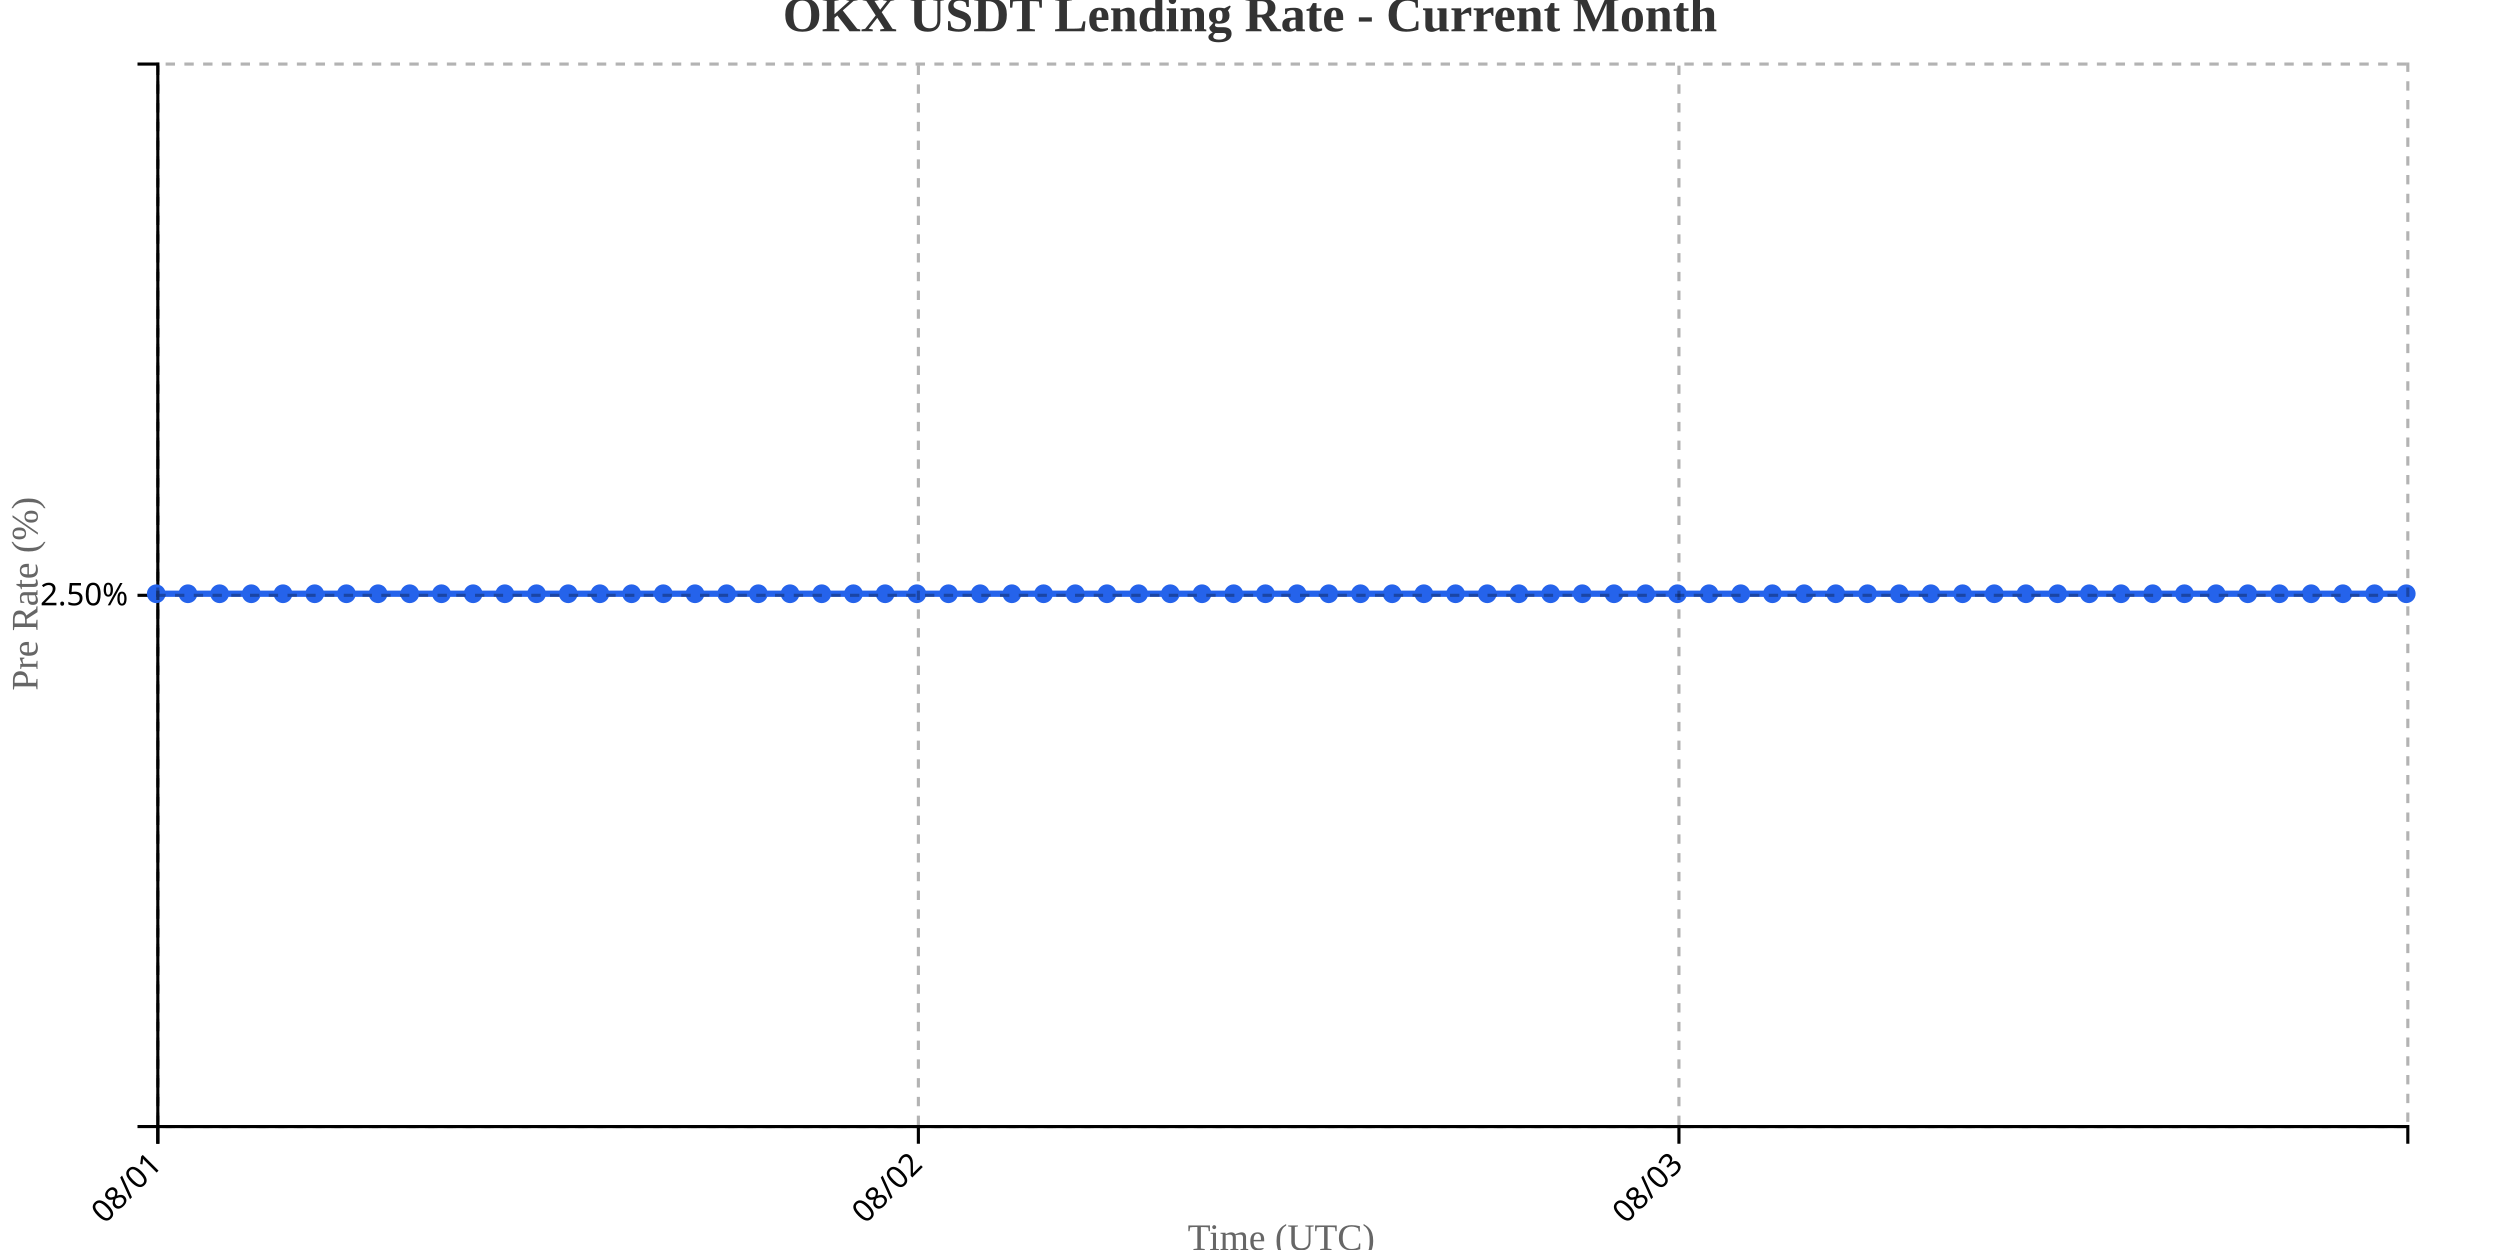
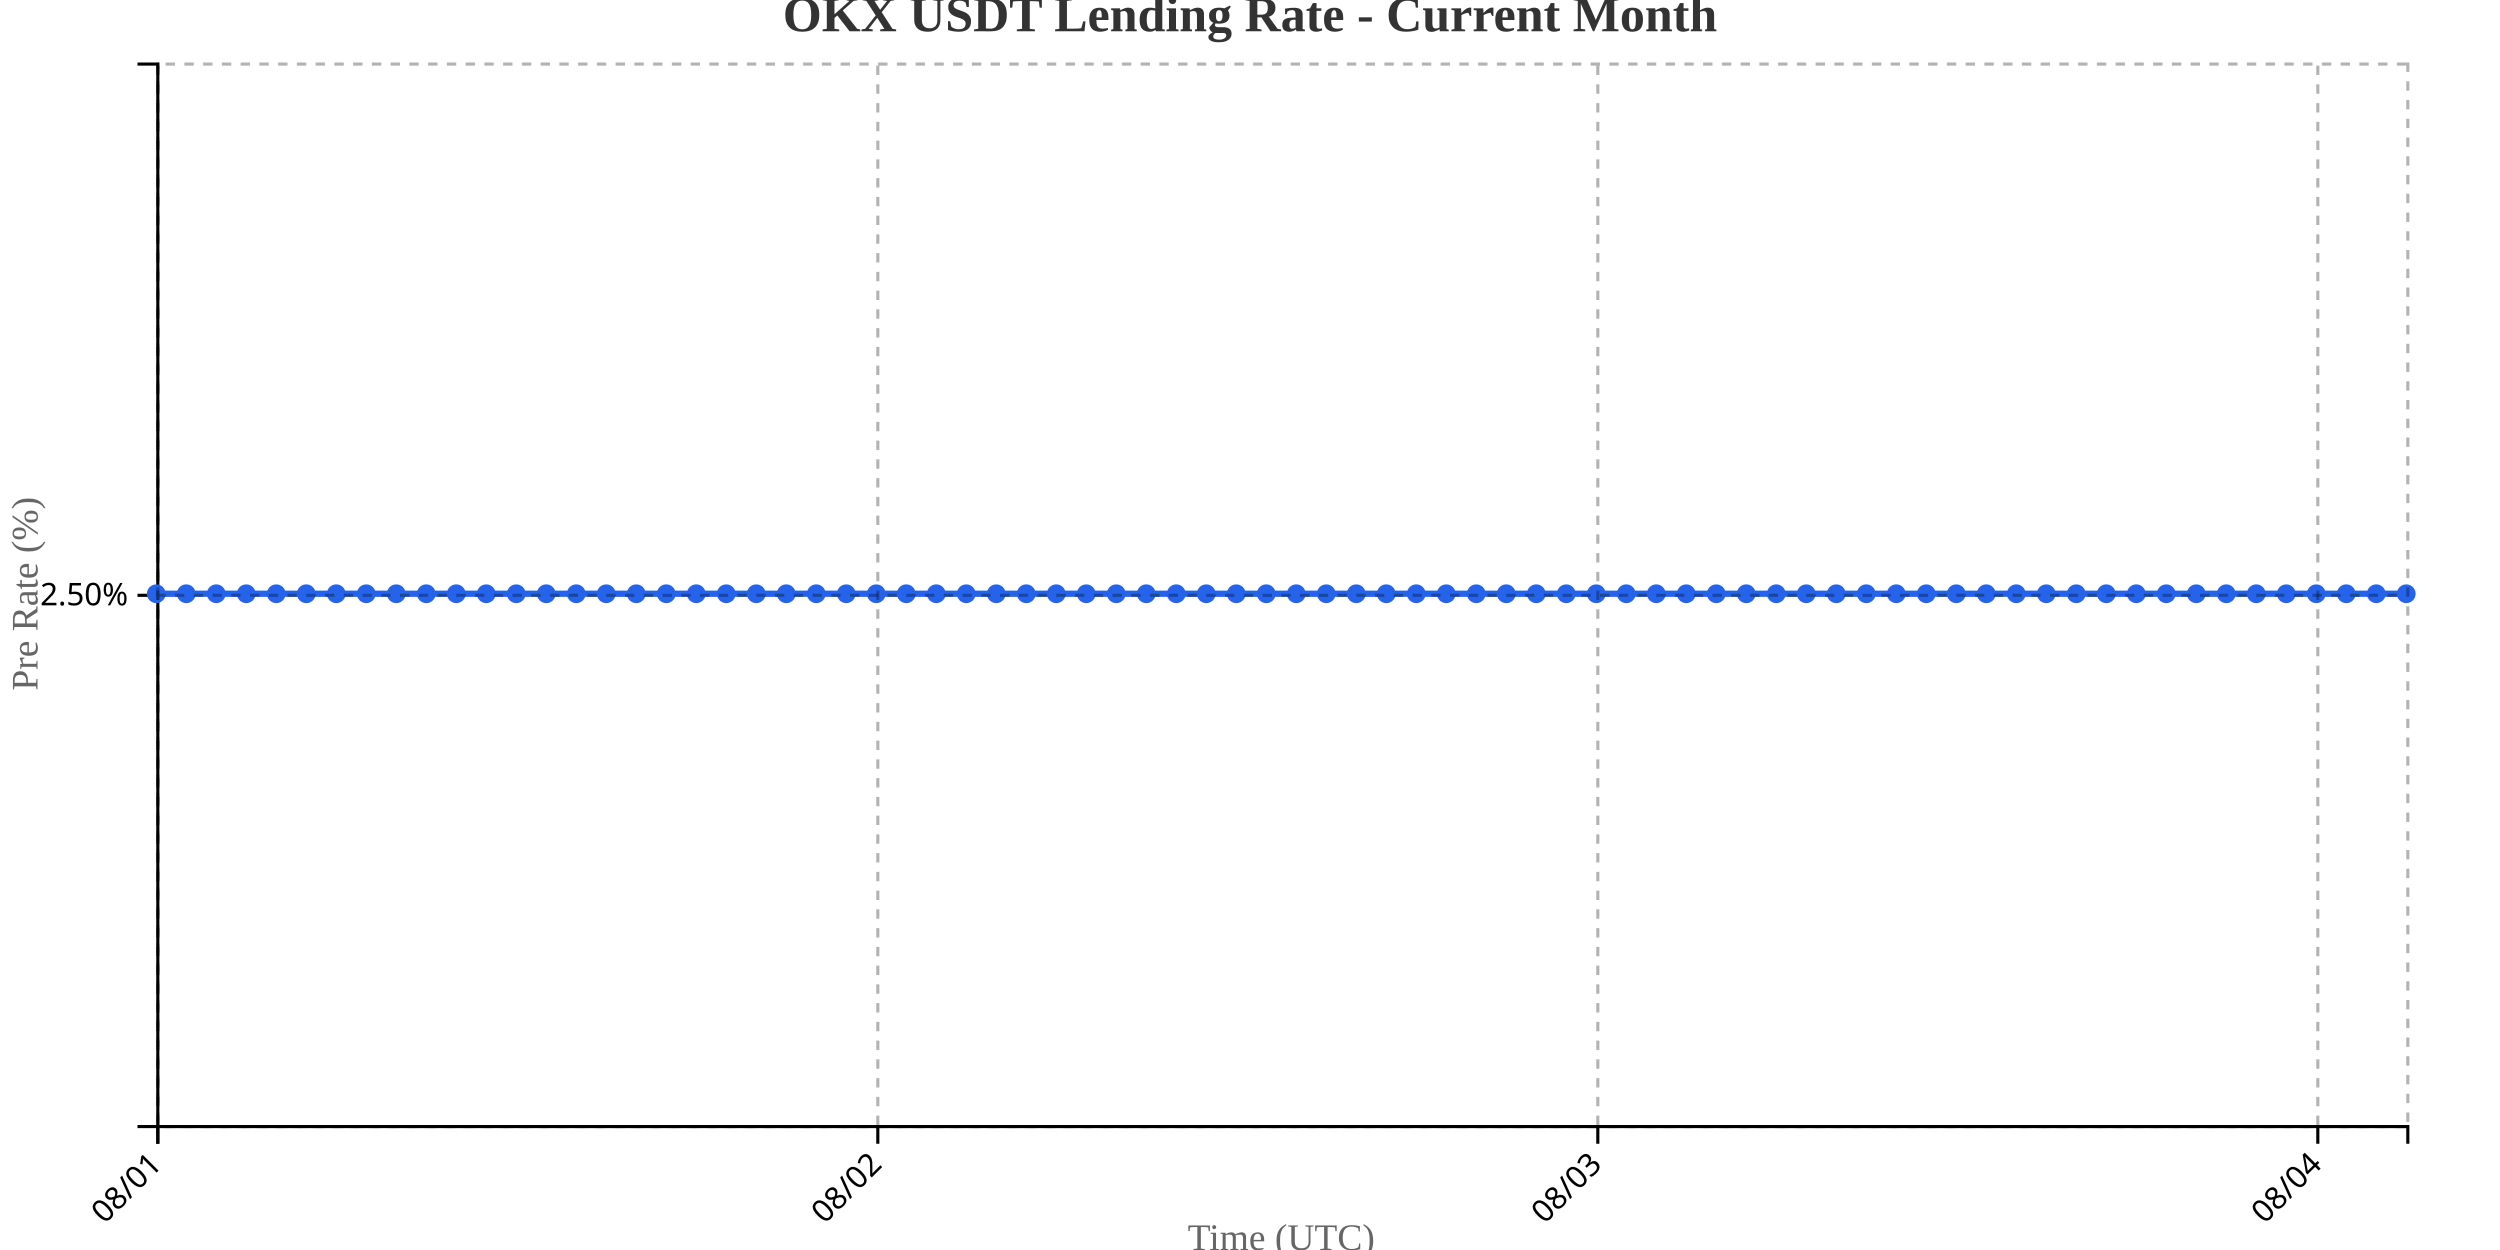
<svg xmlns="http://www.w3.org/2000/svg" width="800" height="400">
  <g transform="translate(50,20)">
    <g transform="translate(0,340)" fill="none" font-size="10" font-family="sans-serif" text-anchor="middle">
      <path class="domain" stroke="currentColor" d="M0.5,6V0.5H720.5V6" />
      <g class="tick" opacity="1" transform="translate(0.5,0)">
        <line stroke="currentColor" y2="6" />
        <text fill="currentColor" y="9" dy=".15em" style="text-anchor: end;" dx="-.8em" transform="rotate(-45)">08/01</text>
      </g>
-       <g class="tick" opacity="1" transform="translate(243.8803,0)">
+       <g class="tick" opacity="1" transform="translate(230.9,0)">
        <line stroke="currentColor" y2="6" />
        <text fill="currentColor" y="9" dy=".15em" style="text-anchor: end;" dx="-.8em" transform="rotate(-45)">08/02</text>
      </g>
-       <g class="tick" opacity="1" transform="translate(487.2606,0)">
+       <g class="tick" opacity="1" transform="translate(461.3,0)">
        <line stroke="currentColor" y2="6" />
        <text fill="currentColor" y="9" dy=".15em" style="text-anchor: end;" dx="-.8em" transform="rotate(-45)">08/03</text>
+       </g>
+       <g class="tick" opacity="1" transform="translate(691.7,0)">
+         <line stroke="currentColor" y2="6" />
+         <text fill="currentColor" y="9" dy=".15em" style="text-anchor: end;" dx="-.8em" transform="rotate(-45)">08/04</text>
      </g>
    </g>
    <g fill="none" font-size="10" font-family="sans-serif" text-anchor="end">
      <path class="domain" stroke="currentColor" d="M-6,340.5H0.5V0.5H-6" />
      <g class="tick" opacity="1" transform="translate(0,170.5)">
        <line stroke="currentColor" x2="-6" />
        <text fill="currentColor" x="-9" dy="0.32em">2.50%</text>
      </g>
    </g>
    <text transform="rotate(-90)" y="-50" x="-170" dy="1em" style="text-anchor: middle; font-size: 12px; fill: #666;">Pre Rate (%)</text>
    <text transform="translate(360, 380)" style="text-anchor: middle; font-size: 12px; fill: #666;">Time (UTC)</text>
-     <path fill="none" stroke="#2563eb" stroke-width="2" d="M0,170C3.38,170,6.761,170,10.141,170C13.521,170,16.901,170,20.282,170C23.662,170,27.042,170,30.423,170C33.803,170,37.183,170,40.563,170C43.944,170,47.324,170,50.704,170C54.085,170,57.465,170,60.845,170C64.225,170,67.606,170,70.986,170C74.366,170,77.746,170,81.127,170C84.507,170,87.887,170,91.268,170C94.648,170,98.028,170,101.408,170C104.789,170,108.169,170,111.549,170C114.93,170,118.31,170,121.69,170C125.07,170,128.451,170,131.831,170C135.211,170,138.592,170,141.972,170C145.352,170,148.732,170,152.113,170C155.493,170,158.873,170,162.254,170C165.634,170,169.014,170,172.394,170C175.775,170,179.155,170,182.535,170C185.915,170,189.296,170,192.676,170C196.056,170,199.437,170,202.817,170C206.197,170,209.577,170,212.958,170C216.338,170,219.718,170,223.099,170C226.479,170,229.859,170,233.239,170C236.62,170,240,170,243.38,170C246.761,170,250.141,170,253.521,170C256.901,170,260.282,170,263.662,170C267.042,170,270.423,170,273.803,170C277.183,170,280.563,170,283.944,170C287.324,170,290.704,170,294.085,170C297.465,170,300.845,170,304.225,170C307.606,170,310.986,170,314.366,170C317.746,170,321.127,170,324.507,170C327.887,170,331.268,170,334.648,170C338.028,170,341.408,170,344.789,170C348.169,170,351.549,170,354.93,170C358.31,170,361.69,170,365.07,170C368.451,170,371.831,170,375.211,170C378.592,170,381.972,170,385.352,170C388.732,170,392.113,170,395.493,170C398.873,170,402.254,170,405.634,170C409.014,170,412.394,170,415.775,170C419.155,170,422.535,170,425.915,170C429.296,170,432.676,170,436.056,170C439.437,170,442.817,170,446.197,170C449.577,170,452.958,170,456.338,170C459.718,170,463.099,170,466.479,170C469.859,170,473.239,170,476.62,170C480,170,483.38,170,486.761,170C490.141,170,493.521,170,496.901,170C500.282,170,503.662,170,507.042,170C510.423,170,513.803,170,517.183,170C520.563,170,523.944,170,527.324,170C530.704,170,534.085,170,537.465,170C540.845,170,544.225,170,547.606,170C550.986,170,554.366,170,557.746,170C561.127,170,564.507,170,567.887,170C571.268,170,574.648,170,578.028,170C581.408,170,584.789,170,588.169,170C591.549,170,594.93,170,598.31,170C601.69,170,605.07,170,608.451,170C611.831,170,615.211,170,618.592,170C621.972,170,625.352,170,628.732,170C632.113,170,635.493,170,638.873,170C642.254,170,645.634,170,649.014,170C652.394,170,655.775,170,659.155,170C662.535,170,665.915,170,669.296,170C672.676,170,676.056,170,679.437,170C682.817,170,686.197,170,689.577,170C692.958,170,696.338,170,699.718,170C703.099,170,706.479,170,709.859,170C713.239,170,716.62,170,720,170" />
+     <path fill="none" stroke="#2563eb" stroke-width="2" d="M0,170C3.2,170,6.4,170,9.6,170C12.8,170,16,170,19.2,170C22.4,170,25.6,170,28.8,170C32,170,35.2,170,38.4,170C41.6,170,44.8,170,48,170C51.2,170,54.4,170,57.6,170C60.8,170,64,170,67.2,170C70.4,170,73.6,170,76.8,170C80,170,83.2,170,86.4,170C89.6,170,92.8,170,96,170C99.2,170,102.4,170,105.6,170C108.8,170,112,170,115.2,170C118.4,170,121.6,170,124.8,170C128,170,131.2,170,134.4,170C137.6,170,140.8,170,144,170C147.2,170,150.4,170,153.6,170C156.8,170,160,170,163.2,170C166.4,170,169.6,170,172.8,170C176,170,179.2,170,182.4,170C185.6,170,188.8,170,192,170C195.2,170,198.4,170,201.6,170C204.8,170,208,170,211.2,170C214.4,170,217.6,170,220.8,170C224,170,227.2,170,230.4,170C233.6,170,236.8,170,240,170C243.2,170,246.4,170,249.6,170C252.8,170,256,170,259.2,170C262.4,170,265.6,170,268.8,170C272,170,275.2,170,278.4,170C281.6,170,284.8,170,288,170C291.2,170,294.4,170,297.6,170C300.8,170,304,170,307.2,170C310.4,170,313.6,170,316.8,170C320,170,323.2,170,326.4,170C329.6,170,332.8,170,336,170C339.2,170,342.4,170,345.6,170C348.8,170,352,170,355.2,170C358.4,170,361.6,170,364.8,170C368,170,371.2,170,374.4,170C377.6,170,380.8,170,384,170C387.2,170,390.4,170,393.6,170C396.8,170,400,170,403.2,170C406.4,170,409.6,170,412.8,170C416,170,419.2,170,422.4,170C425.6,170,428.8,170,432,170C435.2,170,438.4,170,441.6,170C444.8,170,448,170,451.2,170C454.4,170,457.6,170,460.8,170C464,170,467.2,170,470.4,170C473.6,170,476.8,170,480,170C483.2,170,486.4,170,489.6,170C492.8,170,496,170,499.2,170C502.4,170,505.6,170,508.8,170C512,170,515.2,170,518.4,170C521.6,170,524.8,170,528,170C531.2,170,534.4,170,537.6,170C540.8,170,544,170,547.2,170C550.4,170,553.6,170,556.8,170C560,170,563.2,170,566.4,170C569.6,170,572.8,170,576,170C579.2,170,582.4,170,585.6,170C588.8,170,592,170,595.2,170C598.4,170,601.6,170,604.8,170C608,170,611.2,170,614.4,170C617.6,170,620.8,170,624,170C627.2,170,630.4,170,633.6,170C636.8,170,640,170,643.2,170C646.4,170,649.6,170,652.8,170C656,170,659.2,170,662.4,170C665.6,170,668.8,170,672,170C675.2,170,678.4,170,681.6,170C684.8,170,688,170,691.2,170C694.4,170,697.6,170,700.8,170C704,170,707.2,170,710.4,170C713.6,170,716.8,170,720,170" />
    <circle class="dot" cx="0" cy="170" r="3" fill="#2563eb" />
-     <circle class="dot" cx="10.141" cy="170" r="3" fill="#2563eb" />
-     <circle class="dot" cx="20.282" cy="170" r="3" fill="#2563eb" />
-     <circle class="dot" cx="30.423" cy="170" r="3" fill="#2563eb" />
-     <circle class="dot" cx="40.563" cy="170" r="3" fill="#2563eb" />
-     <circle class="dot" cx="50.704" cy="170" r="3" fill="#2563eb" />
-     <circle class="dot" cx="60.845" cy="170" r="3" fill="#2563eb" />
-     <circle class="dot" cx="70.986" cy="170" r="3" fill="#2563eb" />
-     <circle class="dot" cx="81.127" cy="170" r="3" fill="#2563eb" />
-     <circle class="dot" cx="91.268" cy="170" r="3" fill="#2563eb" />
-     <circle class="dot" cx="101.408" cy="170" r="3" fill="#2563eb" />
-     <circle class="dot" cx="111.549" cy="170" r="3" fill="#2563eb" />
-     <circle class="dot" cx="121.69" cy="170" r="3" fill="#2563eb" />
-     <circle class="dot" cx="131.831" cy="170" r="3" fill="#2563eb" />
-     <circle class="dot" cx="141.972" cy="170" r="3" fill="#2563eb" />
-     <circle class="dot" cx="152.113" cy="170" r="3" fill="#2563eb" />
-     <circle class="dot" cx="162.254" cy="170" r="3" fill="#2563eb" />
-     <circle class="dot" cx="172.394" cy="170" r="3" fill="#2563eb" />
-     <circle class="dot" cx="182.535" cy="170" r="3" fill="#2563eb" />
-     <circle class="dot" cx="192.676" cy="170" r="3" fill="#2563eb" />
-     <circle class="dot" cx="202.817" cy="170" r="3" fill="#2563eb" />
-     <circle class="dot" cx="212.958" cy="170" r="3" fill="#2563eb" />
-     <circle class="dot" cx="223.099" cy="170" r="3" fill="#2563eb" />
-     <circle class="dot" cx="233.239" cy="170" r="3" fill="#2563eb" />
-     <circle class="dot" cx="243.38" cy="170" r="3" fill="#2563eb" />
-     <circle class="dot" cx="253.521" cy="170" r="3" fill="#2563eb" />
-     <circle class="dot" cx="263.662" cy="170" r="3" fill="#2563eb" />
-     <circle class="dot" cx="273.803" cy="170" r="3" fill="#2563eb" />
-     <circle class="dot" cx="283.944" cy="170" r="3" fill="#2563eb" />
-     <circle class="dot" cx="294.085" cy="170" r="3" fill="#2563eb" />
-     <circle class="dot" cx="304.225" cy="170" r="3" fill="#2563eb" />
-     <circle class="dot" cx="314.366" cy="170" r="3" fill="#2563eb" />
-     <circle class="dot" cx="324.507" cy="170" r="3" fill="#2563eb" />
-     <circle class="dot" cx="334.648" cy="170" r="3" fill="#2563eb" />
-     <circle class="dot" cx="344.789" cy="170" r="3" fill="#2563eb" />
-     <circle class="dot" cx="354.93" cy="170" r="3" fill="#2563eb" />
-     <circle class="dot" cx="365.07" cy="170" r="3" fill="#2563eb" />
-     <circle class="dot" cx="375.211" cy="170" r="3" fill="#2563eb" />
-     <circle class="dot" cx="385.352" cy="170" r="3" fill="#2563eb" />
-     <circle class="dot" cx="395.493" cy="170" r="3" fill="#2563eb" />
-     <circle class="dot" cx="405.634" cy="170" r="3" fill="#2563eb" />
-     <circle class="dot" cx="415.775" cy="170" r="3" fill="#2563eb" />
-     <circle class="dot" cx="425.915" cy="170" r="3" fill="#2563eb" />
-     <circle class="dot" cx="436.056" cy="170" r="3" fill="#2563eb" />
-     <circle class="dot" cx="446.197" cy="170" r="3" fill="#2563eb" />
-     <circle class="dot" cx="456.338" cy="170" r="3" fill="#2563eb" />
-     <circle class="dot" cx="466.479" cy="170" r="3" fill="#2563eb" />
-     <circle class="dot" cx="476.62" cy="170" r="3" fill="#2563eb" />
-     <circle class="dot" cx="486.761" cy="170" r="3" fill="#2563eb" />
-     <circle class="dot" cx="496.901" cy="170" r="3" fill="#2563eb" />
-     <circle class="dot" cx="507.042" cy="170" r="3" fill="#2563eb" />
-     <circle class="dot" cx="517.183" cy="170" r="3" fill="#2563eb" />
-     <circle class="dot" cx="527.324" cy="170" r="3" fill="#2563eb" />
-     <circle class="dot" cx="537.465" cy="170" r="3" fill="#2563eb" />
-     <circle class="dot" cx="547.606" cy="170" r="3" fill="#2563eb" />
-     <circle class="dot" cx="557.746" cy="170" r="3" fill="#2563eb" />
-     <circle class="dot" cx="567.887" cy="170" r="3" fill="#2563eb" />
-     <circle class="dot" cx="578.028" cy="170" r="3" fill="#2563eb" />
-     <circle class="dot" cx="588.169" cy="170" r="3" fill="#2563eb" />
-     <circle class="dot" cx="598.31" cy="170" r="3" fill="#2563eb" />
-     <circle class="dot" cx="608.451" cy="170" r="3" fill="#2563eb" />
-     <circle class="dot" cx="618.592" cy="170" r="3" fill="#2563eb" />
-     <circle class="dot" cx="628.732" cy="170" r="3" fill="#2563eb" />
-     <circle class="dot" cx="638.873" cy="170" r="3" fill="#2563eb" />
-     <circle class="dot" cx="649.014" cy="170" r="3" fill="#2563eb" />
-     <circle class="dot" cx="659.155" cy="170" r="3" fill="#2563eb" />
-     <circle class="dot" cx="669.296" cy="170" r="3" fill="#2563eb" />
-     <circle class="dot" cx="679.437" cy="170" r="3" fill="#2563eb" />
-     <circle class="dot" cx="689.577" cy="170" r="3" fill="#2563eb" />
-     <circle class="dot" cx="699.718" cy="170" r="3" fill="#2563eb" />
-     <circle class="dot" cx="709.859" cy="170" r="3" fill="#2563eb" />
+     <circle class="dot" cx="9.6" cy="170" r="3" fill="#2563eb" />
+     <circle class="dot" cx="19.2" cy="170" r="3" fill="#2563eb" />
+     <circle class="dot" cx="28.8" cy="170" r="3" fill="#2563eb" />
+     <circle class="dot" cx="38.4" cy="170" r="3" fill="#2563eb" />
+     <circle class="dot" cx="48" cy="170" r="3" fill="#2563eb" />
+     <circle class="dot" cx="57.6" cy="170" r="3" fill="#2563eb" />
+     <circle class="dot" cx="67.2" cy="170" r="3" fill="#2563eb" />
+     <circle class="dot" cx="76.8" cy="170" r="3" fill="#2563eb" />
+     <circle class="dot" cx="86.4" cy="170" r="3" fill="#2563eb" />
+     <circle class="dot" cx="96" cy="170" r="3" fill="#2563eb" />
+     <circle class="dot" cx="105.6" cy="170" r="3" fill="#2563eb" />
+     <circle class="dot" cx="115.2" cy="170" r="3" fill="#2563eb" />
+     <circle class="dot" cx="124.8" cy="170" r="3" fill="#2563eb" />
+     <circle class="dot" cx="134.4" cy="170" r="3" fill="#2563eb" />
+     <circle class="dot" cx="144" cy="170" r="3" fill="#2563eb" />
+     <circle class="dot" cx="153.6" cy="170" r="3" fill="#2563eb" />
+     <circle class="dot" cx="163.2" cy="170" r="3" fill="#2563eb" />
+     <circle class="dot" cx="172.8" cy="170" r="3" fill="#2563eb" />
+     <circle class="dot" cx="182.4" cy="170" r="3" fill="#2563eb" />
+     <circle class="dot" cx="192" cy="170" r="3" fill="#2563eb" />
+     <circle class="dot" cx="201.6" cy="170" r="3" fill="#2563eb" />
+     <circle class="dot" cx="211.2" cy="170" r="3" fill="#2563eb" />
+     <circle class="dot" cx="220.8" cy="170" r="3" fill="#2563eb" />
+     <circle class="dot" cx="230.4" cy="170" r="3" fill="#2563eb" />
+     <circle class="dot" cx="240" cy="170" r="3" fill="#2563eb" />
+     <circle class="dot" cx="249.6" cy="170" r="3" fill="#2563eb" />
+     <circle class="dot" cx="259.2" cy="170" r="3" fill="#2563eb" />
+     <circle class="dot" cx="268.8" cy="170" r="3" fill="#2563eb" />
+     <circle class="dot" cx="278.4" cy="170" r="3" fill="#2563eb" />
+     <circle class="dot" cx="288" cy="170" r="3" fill="#2563eb" />
+     <circle class="dot" cx="297.6" cy="170" r="3" fill="#2563eb" />
+     <circle class="dot" cx="307.2" cy="170" r="3" fill="#2563eb" />
+     <circle class="dot" cx="316.8" cy="170" r="3" fill="#2563eb" />
+     <circle class="dot" cx="326.4" cy="170" r="3" fill="#2563eb" />
+     <circle class="dot" cx="336" cy="170" r="3" fill="#2563eb" />
+     <circle class="dot" cx="345.6" cy="170" r="3" fill="#2563eb" />
+     <circle class="dot" cx="355.2" cy="170" r="3" fill="#2563eb" />
+     <circle class="dot" cx="364.8" cy="170" r="3" fill="#2563eb" />
+     <circle class="dot" cx="374.4" cy="170" r="3" fill="#2563eb" />
+     <circle class="dot" cx="384" cy="170" r="3" fill="#2563eb" />
+     <circle class="dot" cx="393.6" cy="170" r="3" fill="#2563eb" />
+     <circle class="dot" cx="403.2" cy="170" r="3" fill="#2563eb" />
+     <circle class="dot" cx="412.8" cy="170" r="3" fill="#2563eb" />
+     <circle class="dot" cx="422.4" cy="170" r="3" fill="#2563eb" />
+     <circle class="dot" cx="432" cy="170" r="3" fill="#2563eb" />
+     <circle class="dot" cx="441.6" cy="170" r="3" fill="#2563eb" />
+     <circle class="dot" cx="451.2" cy="170" r="3" fill="#2563eb" />
+     <circle class="dot" cx="460.8" cy="170" r="3" fill="#2563eb" />
+     <circle class="dot" cx="470.4" cy="170" r="3" fill="#2563eb" />
+     <circle class="dot" cx="480" cy="170" r="3" fill="#2563eb" />
+     <circle class="dot" cx="489.6" cy="170" r="3" fill="#2563eb" />
+     <circle class="dot" cx="499.2" cy="170" r="3" fill="#2563eb" />
+     <circle class="dot" cx="508.8" cy="170" r="3" fill="#2563eb" />
+     <circle class="dot" cx="518.4" cy="170" r="3" fill="#2563eb" />
+     <circle class="dot" cx="528" cy="170" r="3" fill="#2563eb" />
+     <circle class="dot" cx="537.6" cy="170" r="3" fill="#2563eb" />
+     <circle class="dot" cx="547.2" cy="170" r="3" fill="#2563eb" />
+     <circle class="dot" cx="556.8" cy="170" r="3" fill="#2563eb" />
+     <circle class="dot" cx="566.4" cy="170" r="3" fill="#2563eb" />
+     <circle class="dot" cx="576" cy="170" r="3" fill="#2563eb" />
+     <circle class="dot" cx="585.6" cy="170" r="3" fill="#2563eb" />
+     <circle class="dot" cx="595.2" cy="170" r="3" fill="#2563eb" />
+     <circle class="dot" cx="604.8" cy="170" r="3" fill="#2563eb" />
+     <circle class="dot" cx="614.4" cy="170" r="3" fill="#2563eb" />
+     <circle class="dot" cx="624" cy="170" r="3" fill="#2563eb" />
+     <circle class="dot" cx="633.6" cy="170" r="3" fill="#2563eb" />
+     <circle class="dot" cx="643.2" cy="170" r="3" fill="#2563eb" />
+     <circle class="dot" cx="652.8" cy="170" r="3" fill="#2563eb" />
+     <circle class="dot" cx="662.4" cy="170" r="3" fill="#2563eb" />
+     <circle class="dot" cx="672" cy="170" r="3" fill="#2563eb" />
+     <circle class="dot" cx="681.6" cy="170" r="3" fill="#2563eb" />
+     <circle class="dot" cx="691.2" cy="170" r="3" fill="#2563eb" />
+     <circle class="dot" cx="700.8" cy="170" r="3" fill="#2563eb" />
+     <circle class="dot" cx="710.4" cy="170" r="3" fill="#2563eb" />
    <circle class="dot" cx="720" cy="170" r="3" fill="#2563eb" />
    <g class="grid" transform="translate(0,340)" fill="none" font-size="10" font-family="sans-serif" text-anchor="middle" style="stroke-dasharray: 3,3; opacity: 0.3;">
      <path class="domain" stroke="currentColor" d="M0.5,-340V0.5H720.5V-340" />
      <g class="tick" opacity="1" transform="translate(0.5,0)">
        <line stroke="currentColor" y2="-340" />
        <text fill="currentColor" y="3" dy="0.71em" />
      </g>
-       <g class="tick" opacity="1" transform="translate(243.8803,0)">
+       <g class="tick" opacity="1" transform="translate(230.9,0)">
        <line stroke="currentColor" y2="-340" />
        <text fill="currentColor" y="3" dy="0.71em" />
      </g>
-       <g class="tick" opacity="1" transform="translate(487.2606,0)">
+       <g class="tick" opacity="1" transform="translate(461.3,0)">
+         <line stroke="currentColor" y2="-340" />
+         <text fill="currentColor" y="3" dy="0.71em" />
+       </g>
+       <g class="tick" opacity="1" transform="translate(691.7,0)">
        <line stroke="currentColor" y2="-340" />
        <text fill="currentColor" y="3" dy="0.71em" />
      </g>
    </g>
    <g class="grid" fill="none" font-size="10" font-family="sans-serif" text-anchor="end" style="stroke-dasharray: 3,3; opacity: 0.3;">
      <path class="domain" stroke="currentColor" d="M720,340.5H0.5V0.5H720" />
      <g class="tick" opacity="1" transform="translate(0,170.5)">
        <line stroke="currentColor" x2="720" />
        <text fill="currentColor" x="-3" dy="0.32em" />
      </g>
    </g>
  </g>
  <text x="400" y="10" text-anchor="middle" style="font-size: 16px; font-weight: bold; fill: #333;">OKX USDT Lending Rate - Current Month</text>
</svg>
